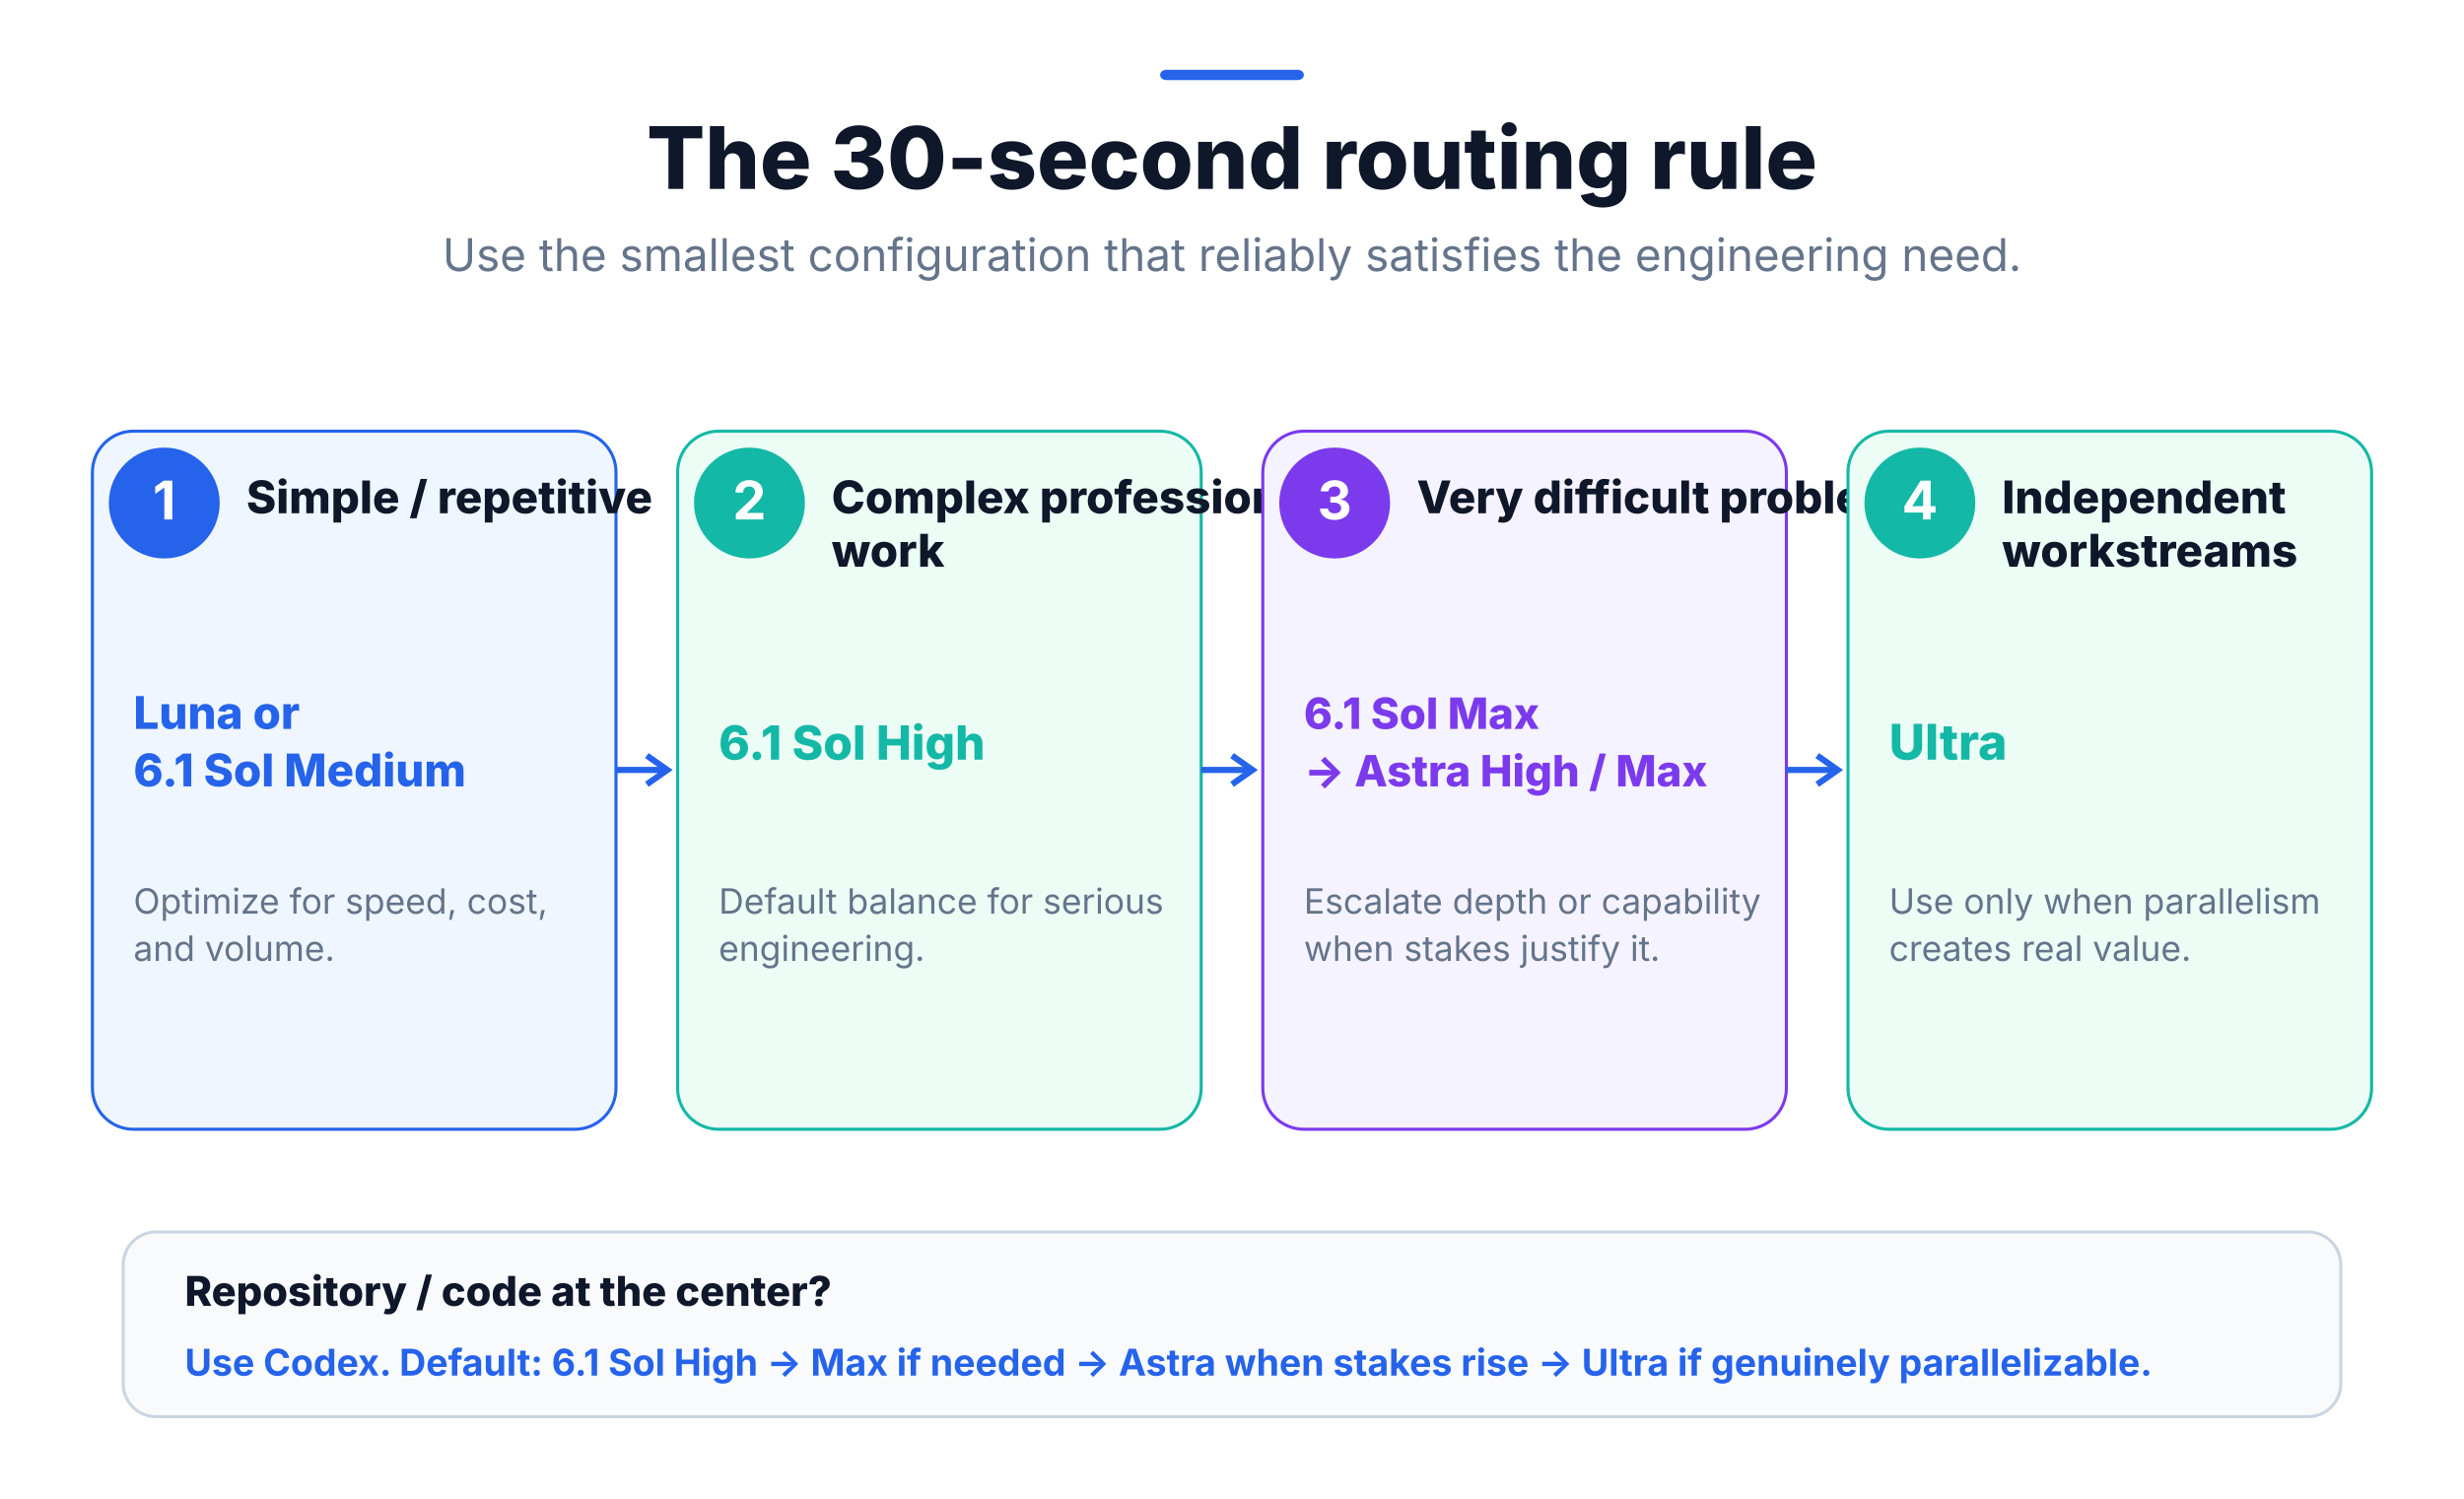
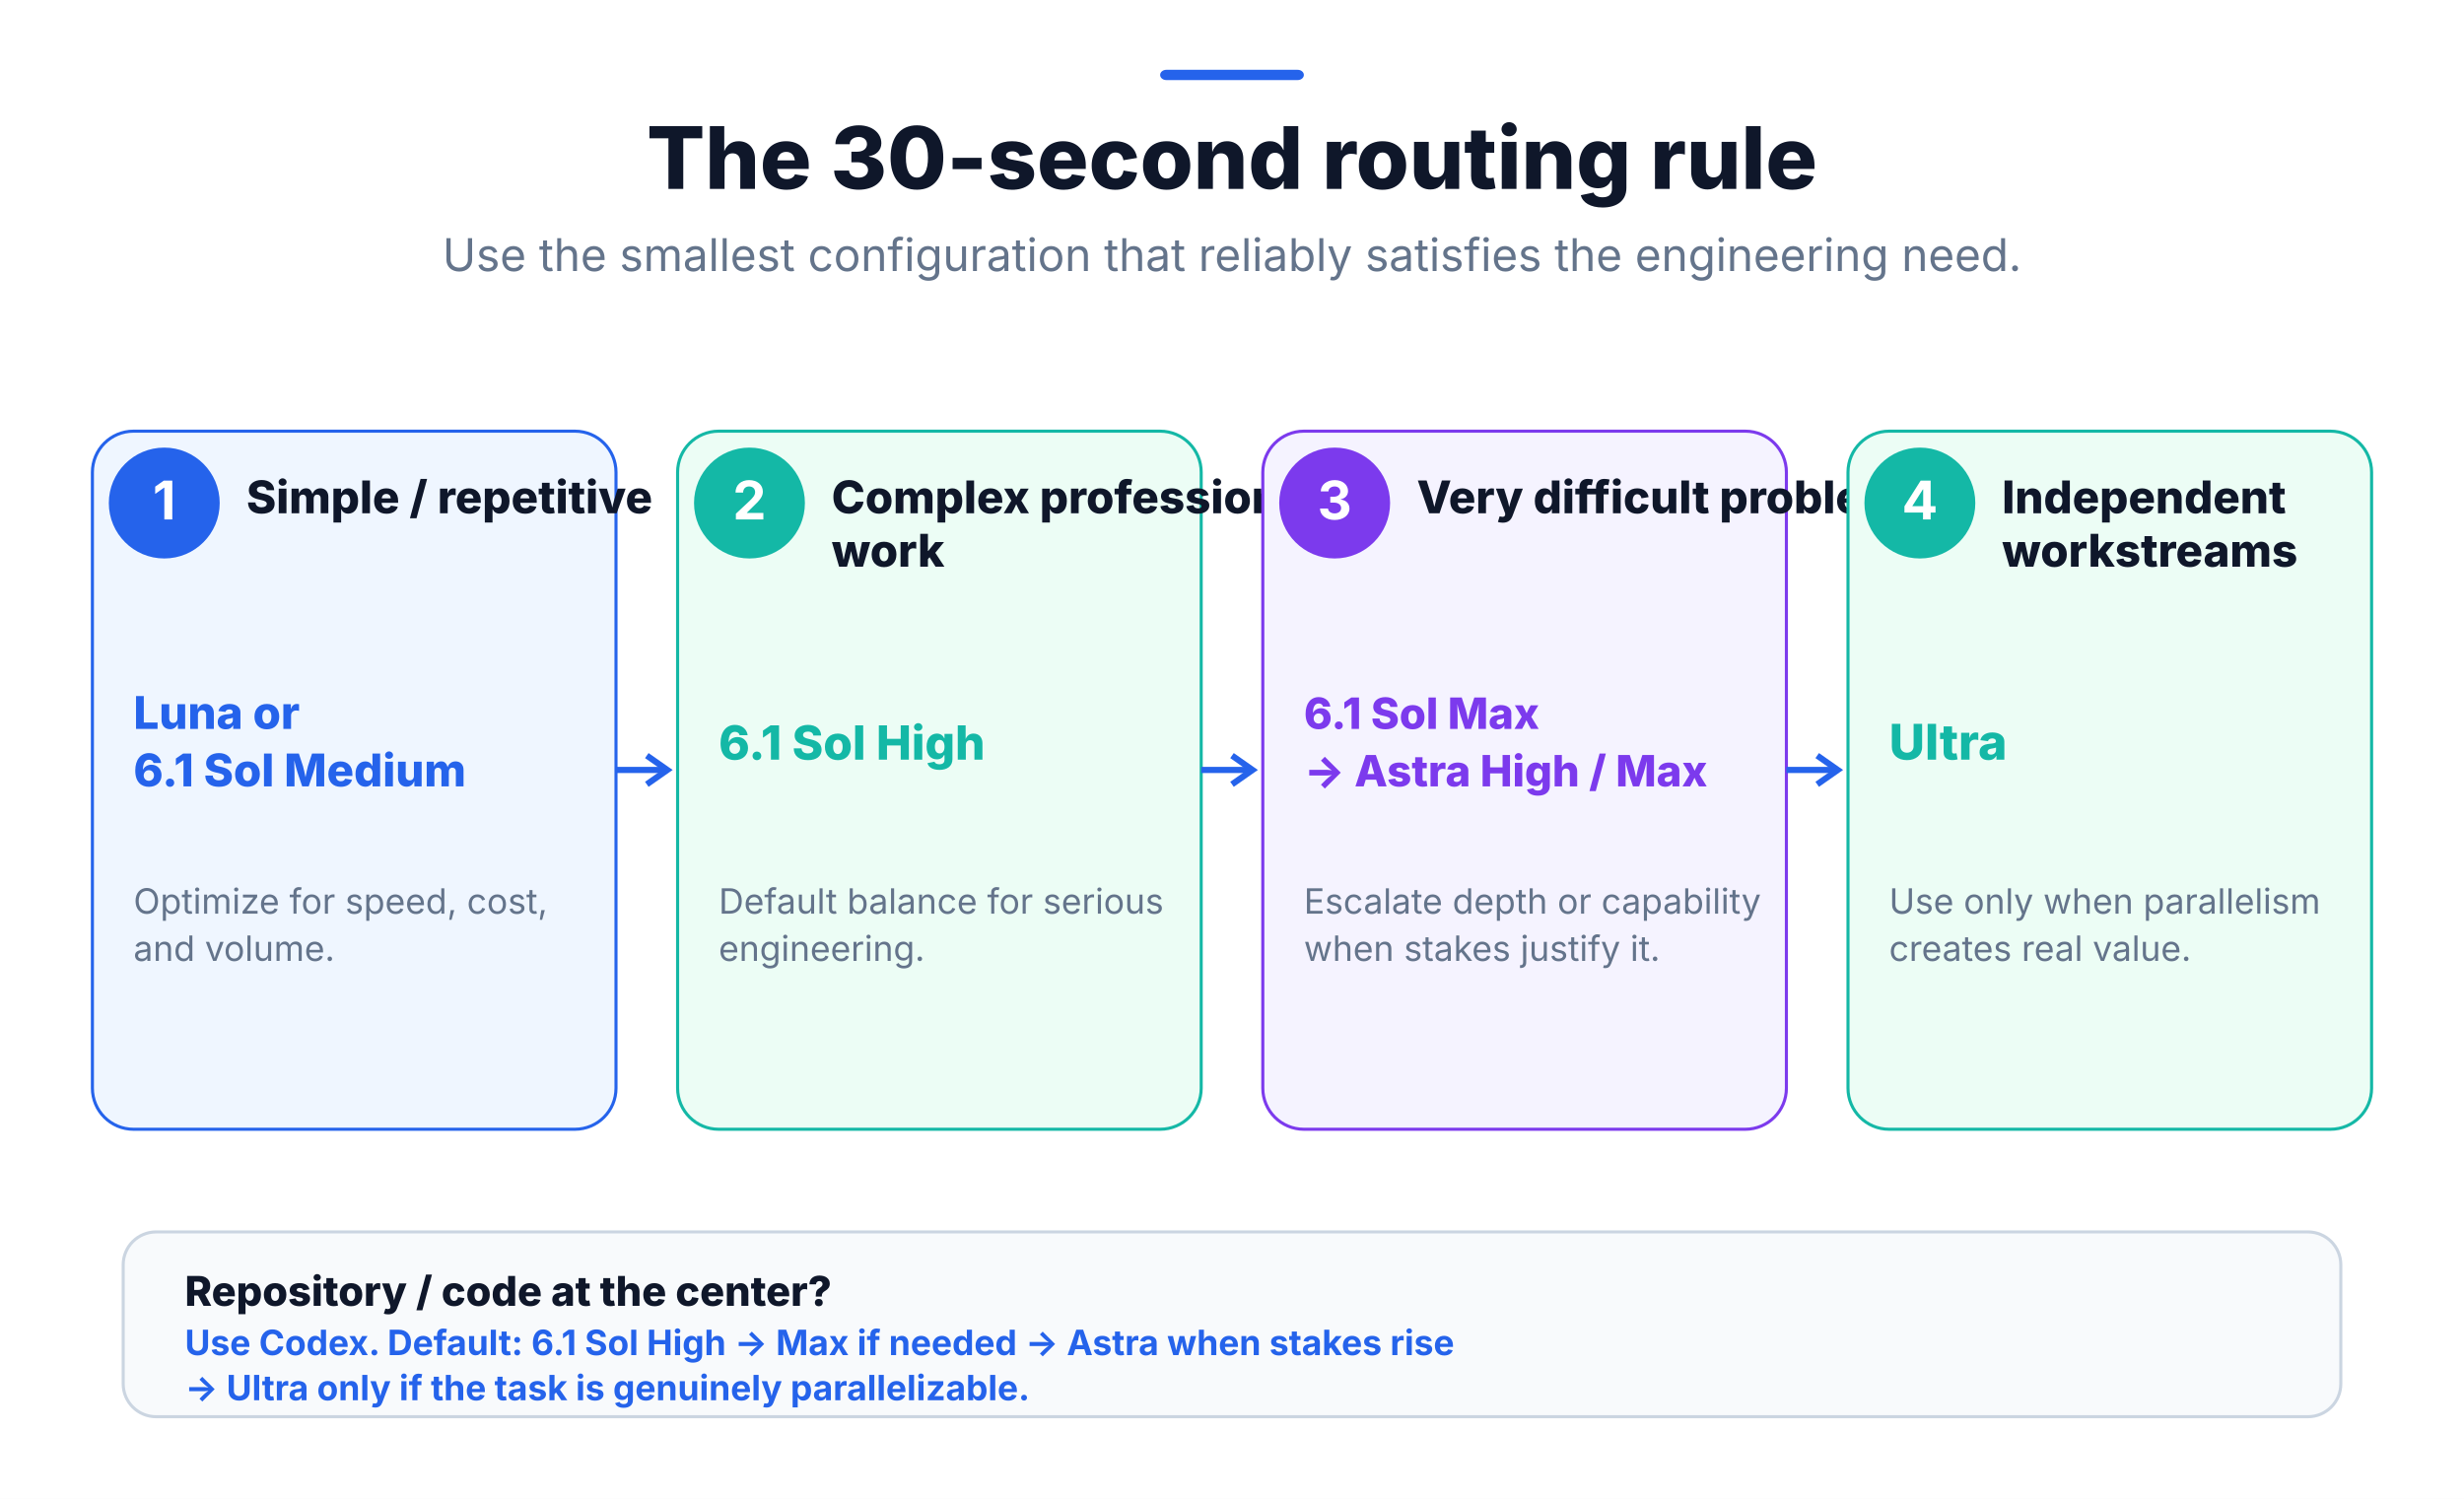
<svg xmlns="http://www.w3.org/2000/svg" width="1200" height="730" viewBox="0 0 1200 730">
  <rect width="1200" height="730" fill="#FFFFFF" />
  <rect x="565" y="34" width="70" height="5" rx="3" fill="#2563EB" />
  <text x="600" y="92" font-family="Inter,Segoe UI,Arial,sans-serif" font-size="42" font-weight="800" fill="#0F172A" text-anchor="middle">The 30-second routing rule</text>
  <text x="600" y="132" font-family="Inter,Segoe UI,Arial,sans-serif" font-size="22" fill="#64748B" text-anchor="middle">Use the smallest configuration that reliably satisfies the engineering need.</text>
  <rect x="45" y="210" width="255" height="340" rx="20" fill="#EFF6FF" stroke="#2563EB" stroke-width="1.5" />
  <circle cx="80" cy="245" r="27" fill="#2563EB" />
  <text x="80" y="253" font-family="Inter,Segoe UI,Arial,sans-serif" font-size="26" font-weight="700" fill="#FFFFFF" text-anchor="middle">1</text>
  <text x="120" y="250" font-family="Inter,Segoe UI,Arial,sans-serif" font-size="22" font-weight="800" fill="#0F172A">Simple / repetitive</text>
  <text x="65" y="355" font-family="Inter,Segoe UI,Arial,sans-serif" font-size="22" font-weight="800" fill="#2563EB">
    <tspan x="65">Luna or</tspan>
    <tspan x="65" dy="28">6.1 Sol Medium</tspan>
  </text>
  <text x="65" y="445" font-family="Inter,Segoe UI,Arial,sans-serif" font-size="17" fill="#64748B">
    <tspan x="65">Optimize for speed, cost,</tspan>
    <tspan x="65" dy="23">and volume.</tspan>
  </text>
  <line x1="300" y1="375" x2="325" y2="375" stroke="#2563EB" stroke-width="3" />
  <path d="M315 368 L325 375 L315 382" fill="none" stroke="#2563EB" stroke-width="3" />
  <rect x="330" y="210" width="255" height="340" rx="20" fill="#ECFDF5" stroke="#14B8A6" stroke-width="1.5" />
  <circle cx="365" cy="245" r="27" fill="#14B8A6" />
  <text x="365" y="253" font-family="Inter,Segoe UI,Arial,sans-serif" font-size="26" font-weight="700" fill="#FFFFFF" text-anchor="middle">2</text>
  <text x="405" y="250" font-family="Inter,Segoe UI,Arial,sans-serif" font-size="22" font-weight="800" fill="#0F172A">
    <tspan x="405">Complex professional</tspan>
    <tspan x="405" dy="26">work</tspan>
  </text>
  <text x="350" y="370" font-family="Inter,Segoe UI,Arial,sans-serif" font-size="23" font-weight="800" fill="#14B8A6">6.1 Sol High</text>
  <text x="350" y="445" font-family="Inter,Segoe UI,Arial,sans-serif" font-size="17" fill="#64748B">
    <tspan x="350">Default balance for serious</tspan>
    <tspan x="350" dy="23">engineering.</tspan>
  </text>
  <line x1="585" y1="375" x2="610" y2="375" stroke="#2563EB" stroke-width="3" />
  <path d="M600 368 L610 375 L600 382" fill="none" stroke="#2563EB" stroke-width="3" />
  <rect x="615" y="210" width="255" height="340" rx="20" fill="#F5F3FF" stroke="#7C3AED" stroke-width="1.5" />
  <circle cx="650" cy="245" r="27" fill="#7C3AED" />
  <text x="650" y="253" font-family="Inter,Segoe UI,Arial,sans-serif" font-size="26" font-weight="700" fill="#FFFFFF" text-anchor="middle">3</text>
  <text x="690" y="250" font-family="Inter,Segoe UI,Arial,sans-serif" font-size="22" font-weight="800" fill="#0F172A">Very difficult problem</text>
  <text x="635" y="355" font-family="Inter,Segoe UI,Arial,sans-serif" font-size="21" font-weight="800" fill="#7C3AED">
    <tspan x="635">6.1 Sol Max</tspan>
    <tspan x="635" dy="28">→ Astra High / Max</tspan>
  </text>
  <text x="635" y="445" font-family="Inter,Segoe UI,Arial,sans-serif" font-size="17" fill="#64748B">
    <tspan x="635">Escalate depth or capability</tspan>
    <tspan x="635" dy="23">when stakes justify it.</tspan>
  </text>
  <line x1="870" y1="375" x2="895" y2="375" stroke="#2563EB" stroke-width="3" />
  <path d="M885 368 L895 375 L885 382" fill="none" stroke="#2563EB" stroke-width="3" />
  <rect x="900" y="210" width="255" height="340" rx="20" fill="#ECFDF5" stroke="#14B8A6" stroke-width="1.5" />
  <circle cx="935" cy="245" r="27" fill="#14B8A6" />
  <text x="935" y="253" font-family="Inter,Segoe UI,Arial,sans-serif" font-size="26" font-weight="700" fill="#FFFFFF" text-anchor="middle">4</text>
  <text x="975" y="250" font-family="Inter,Segoe UI,Arial,sans-serif" font-size="22" font-weight="800" fill="#0F172A">
    <tspan x="975">Independent</tspan>
    <tspan x="975" dy="26">workstreams</tspan>
  </text>
  <text x="920" y="370" font-family="Inter,Segoe UI,Arial,sans-serif" font-size="24" font-weight="800" fill="#14B8A6">Ultra</text>
  <text x="920" y="445" font-family="Inter,Segoe UI,Arial,sans-serif" font-size="17" fill="#64748B">
    <tspan x="920">Use only when parallelism</tspan>
    <tspan x="920" dy="23">creates real value.</tspan>
  </text>
  <rect x="60" y="600" width="1080" height="90" rx="16" fill="#F8FAFC" stroke="#CBD5E1" stroke-width="1.5" />
  <text x="90" y="636" font-family="Inter,Segoe UI,Arial,sans-serif" font-size="20" font-weight="800" fill="#0F172A">Repository / code at the center?</text>
-   <text x="90" y="670" font-family="Inter,Segoe UI,Arial,sans-serif" font-size="18" font-weight="700" fill="#2563EB">Use Codex. Default: 6.1 Sol High → Max if needed → Astra when stakes rise → Ultra if genuinely parallelizable.</text>
+   <text x="90" y="660" font-family="Inter,Segoe UI,Arial,sans-serif" font-size="17" font-weight="700" fill="#2563EB">
+     <tspan x="90">Use Codex. Default: 6.1 Sol High → Max if needed → Astra when stakes rise</tspan>
+     <tspan x="90" dy="22">→ Ultra only if the task is genuinely parallelizable.</tspan>
+   </text>
</svg>
